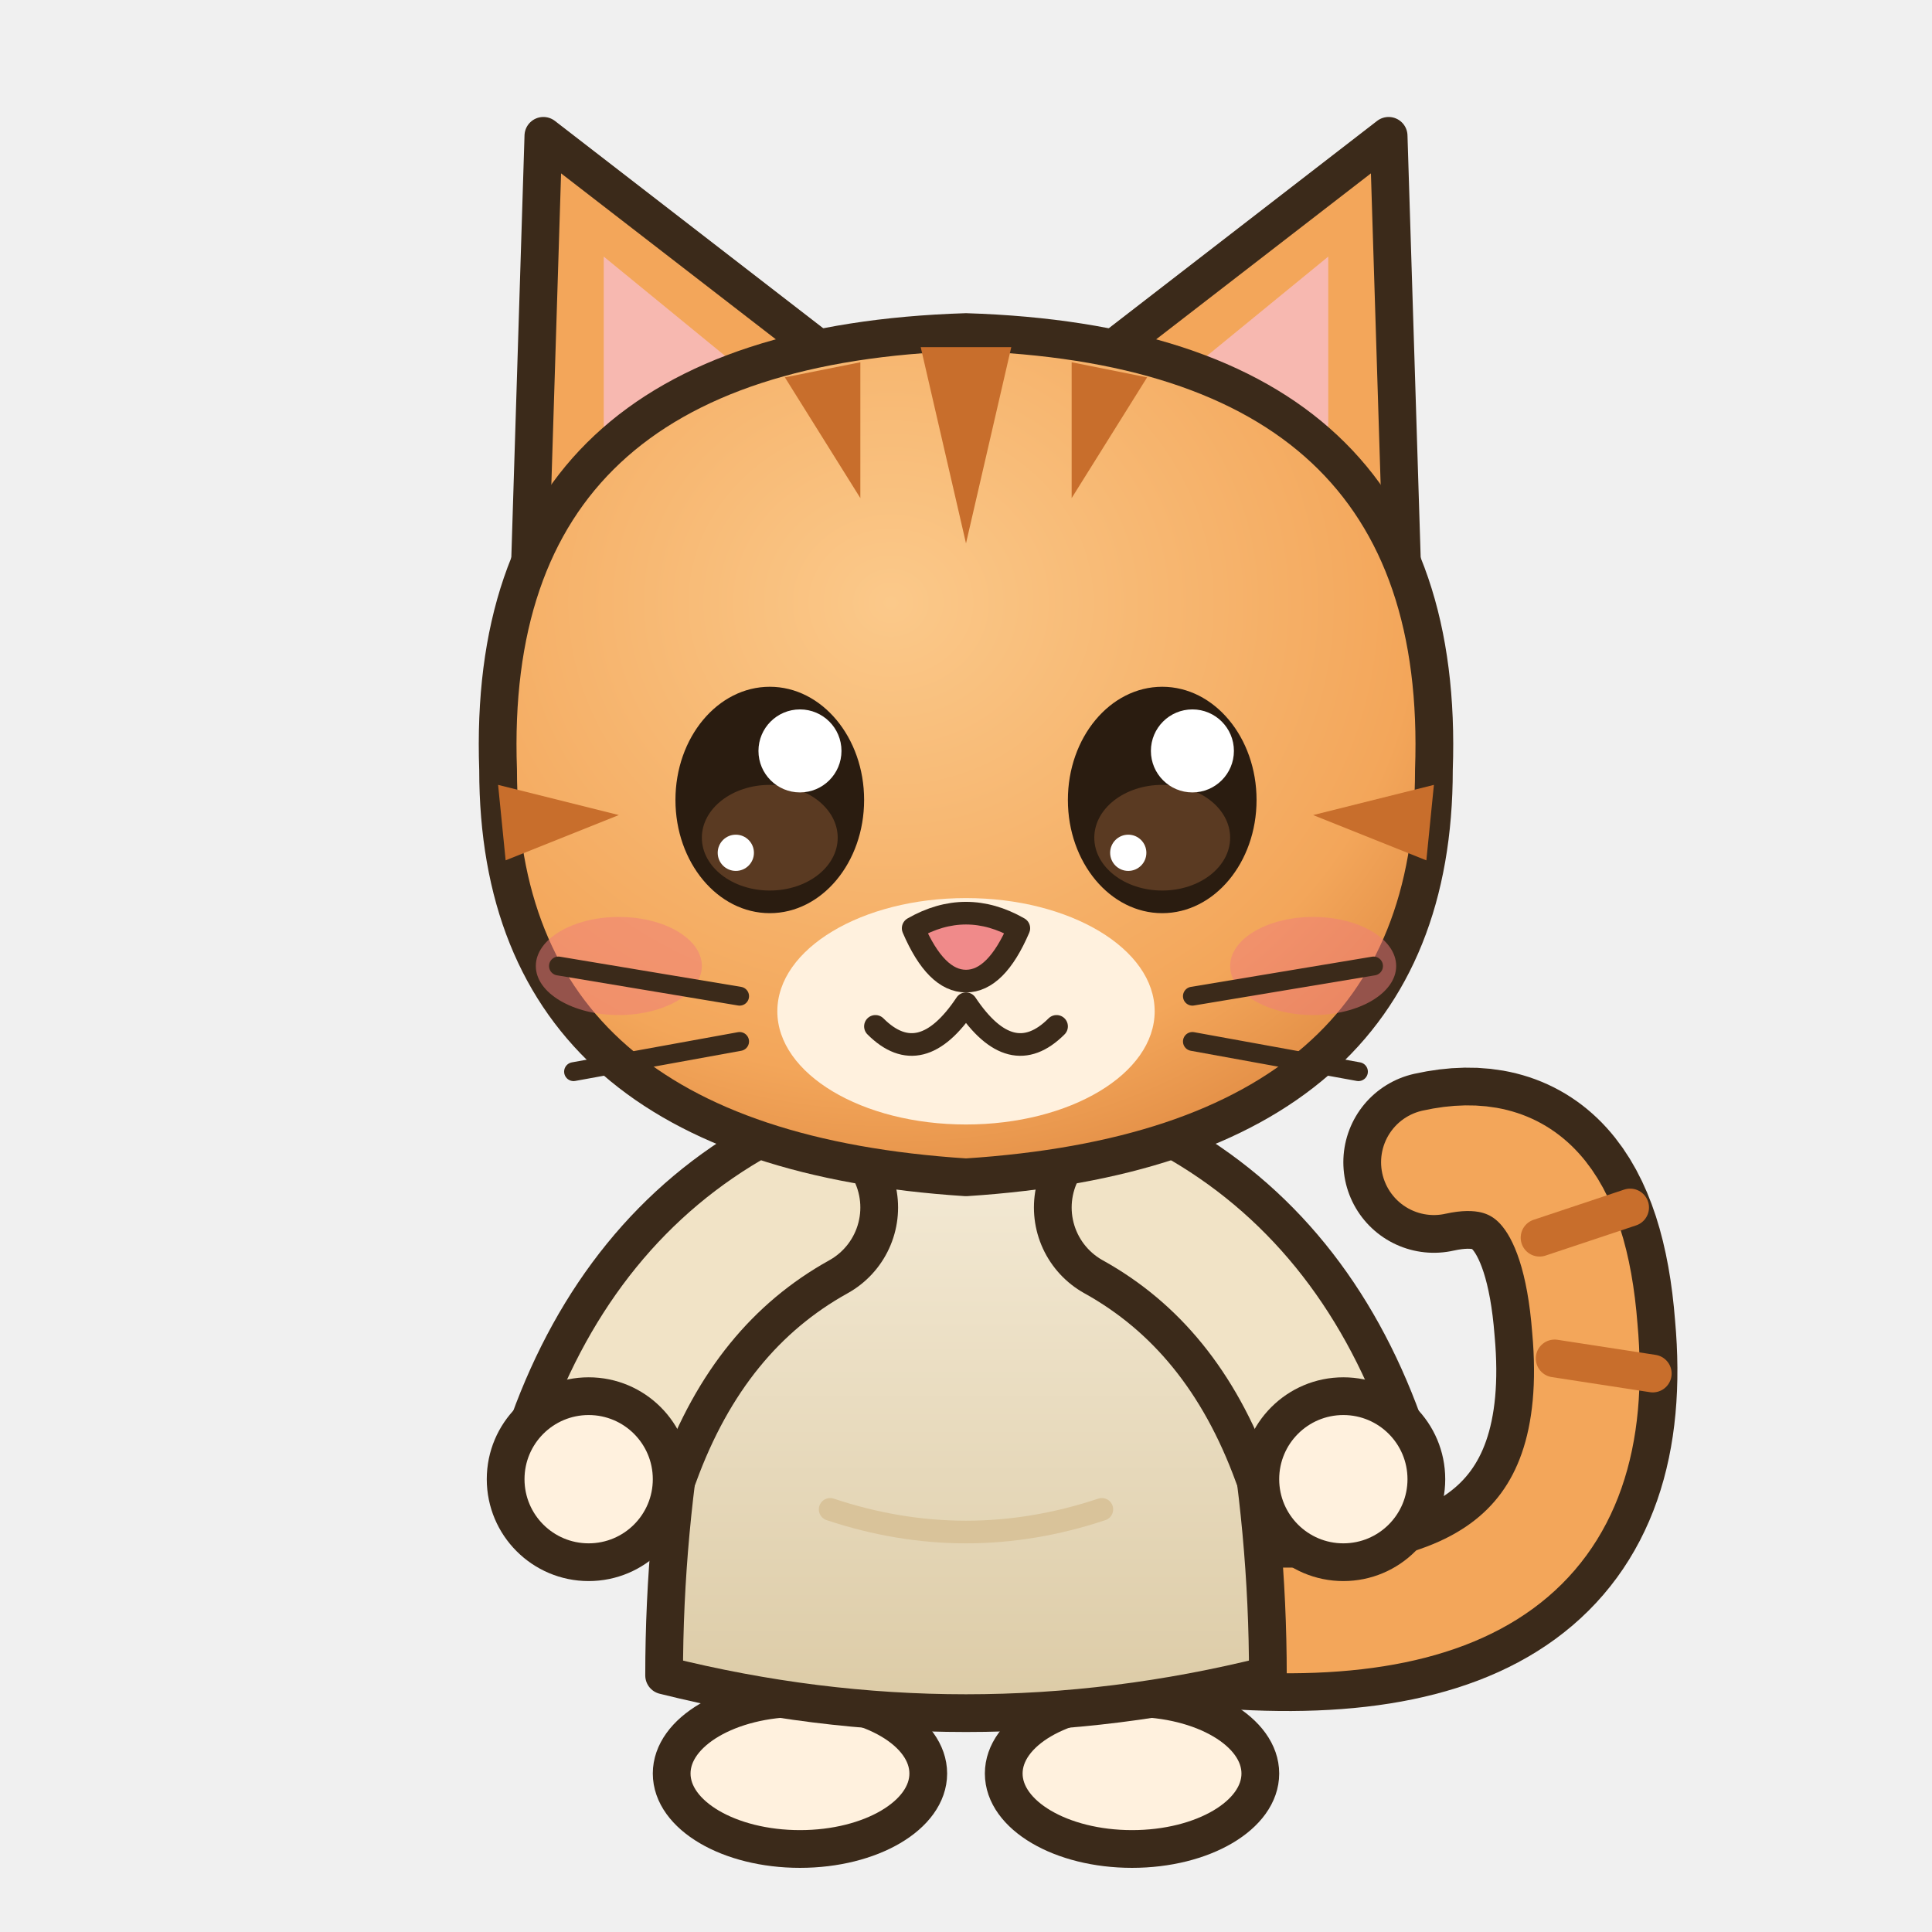
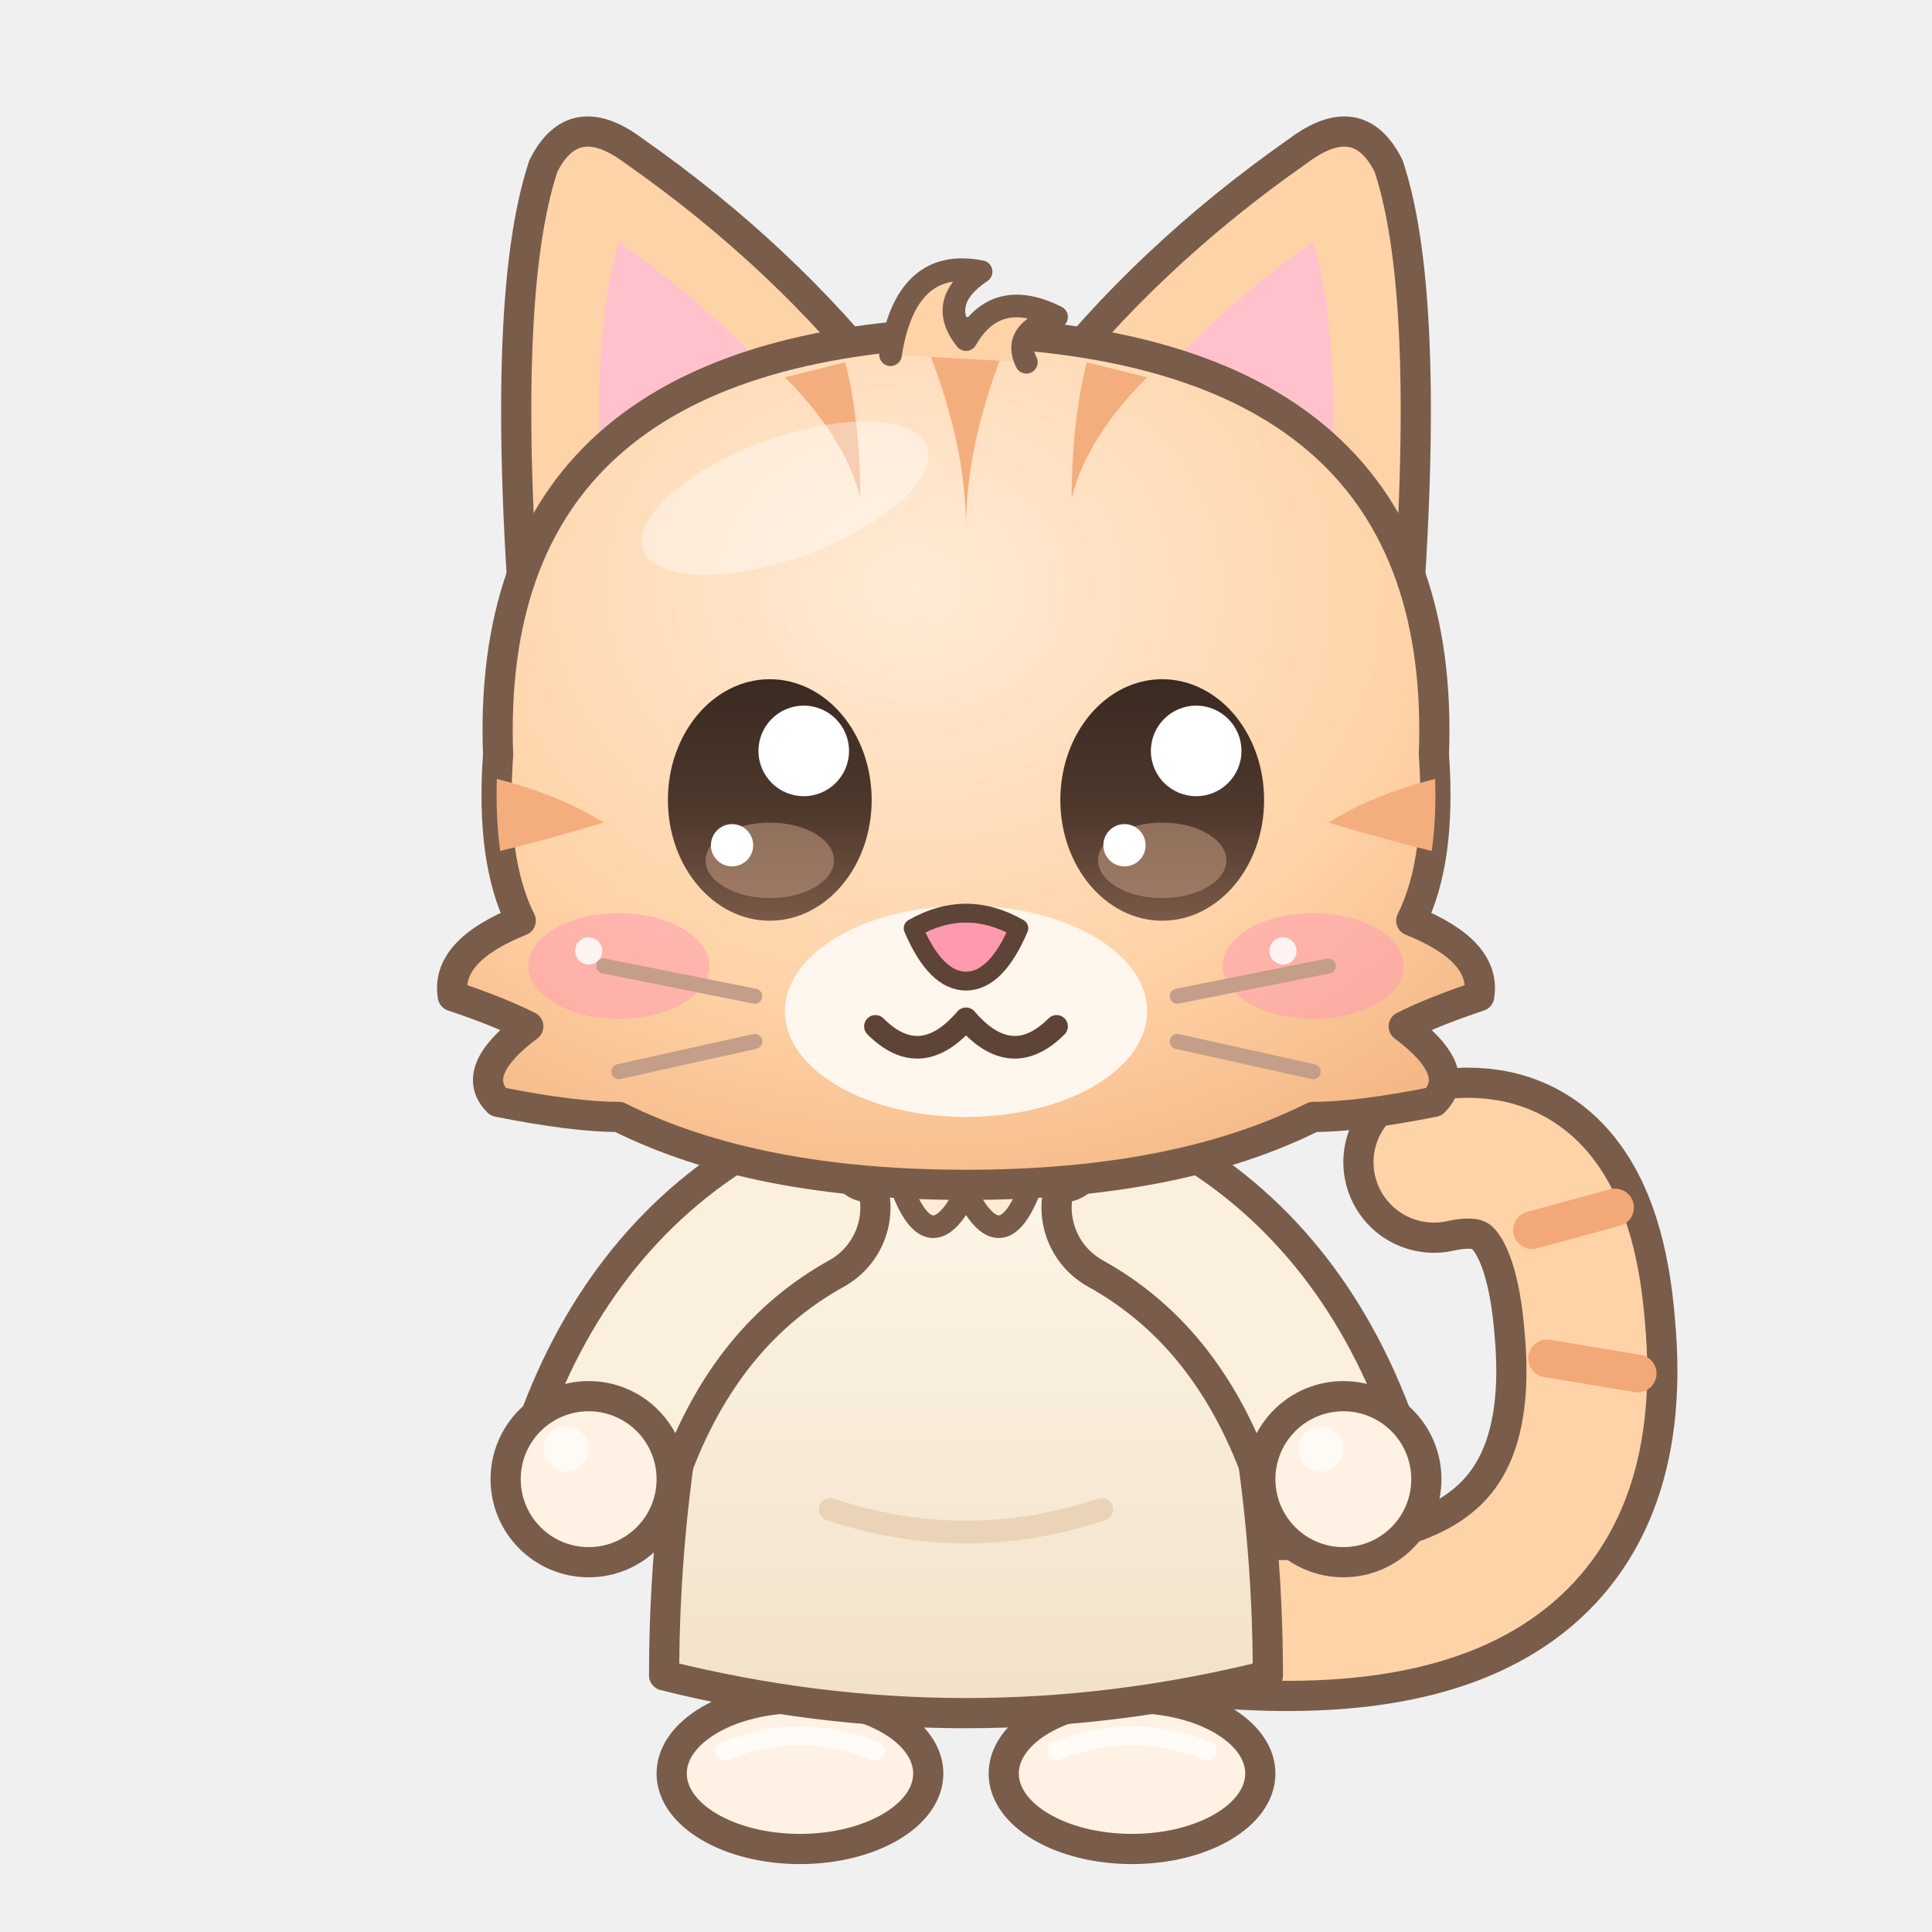
<svg xmlns="http://www.w3.org/2000/svg" width="256" height="256" viewBox="0 0 256 256">
  <defs>
-     <radialGradient id="fur" cx="0.42" cy="0.32" r="0.8">
-       <stop offset="0" stop-color="#FBC98A" stop-opacity="1" />
-       <stop offset="0.7" stop-color="#F3A65A" stop-opacity="1" />
-       <stop offset="1" stop-color="#D9803A" stop-opacity="1" />
+     <radialGradient id="fur" cx="0.45" cy="0.3" r="0.78">
+       <stop offset="0" stop-color="#FFEBD6" />
+       <stop offset="0.62" stop-color="#FFD3A8" />
+       <stop offset="1" stop-color="#F3B582" />
    </radialGradient>
    <linearGradient id="shirt" x1="0" y1="0" x2="0" y2="1">
-       <stop offset="0" stop-color="#F7EEDB" />
-       <stop offset="1" stop-color="#DCCBA6" />
+       <stop offset="0" stop-color="#FFF9EE" />
+       <stop offset="1" stop-color="#F2E1C8" />
    </linearGradient>
+     <linearGradient id="eye" x1="0" y1="0" x2="0" y2="1">
+       <stop offset="0" stop-color="#3A2A22" />
+       <stop offset="0.55" stop-color="#4E382C" />
+       <stop offset="1" stop-color="#7A5A48" />
+     </linearGradient>
+     <clipPath id="hc">
+       <path d="M128 44 Q192 46 190 100 Q191 114 187 122 Q197 126 196 132 Q190 134 186 136 Q194 142 190 146 Q180 148 174 148 Q156 157 128 157 Q100 157 82 148 Q76 148 66 146 Q62 142 70 136 Q66 134 60 132 Q59 126 69 122 Q65 114 66 100 Q64 46 128 44 Z" />
+     </clipPath>
  </defs>
-   <path d="M158 214 Q214 220 210 176 Q208 150 190 154" fill="none" stroke="#3B2A1A" stroke-width="24" stroke-linecap="round" stroke-linejoin="round" />
-   <path d="M158 214 Q214 220 210 176 Q208 150 190 154" fill="none" stroke="#F3A65A" stroke-width="14" stroke-linecap="round" stroke-linejoin="round" />
-   <path d="M204 164 L216 160 M206 180 L219 182" stroke="#C86E2C" stroke-width="5" stroke-linecap="round" />
-   <g stroke="#3B2A1A" stroke-width="5" stroke-linejoin="round" stroke-linecap="round" fill="#FFF1DE">
+   <path d="M158 214 Q214 220 210 176 Q208 150 190 154" fill="none" stroke="#7A5C4A" stroke-width="24" stroke-linejoin="round" stroke-linecap="round" />
+   <path d="M158 214 Q214 220 210 176 Q208 150 190 154" fill="none" stroke="#FFD3A8" stroke-width="16" stroke-linecap="round" stroke-linejoin="round" />
+   <path d="M203 163 L214 160 M205 180 L217 182" stroke="#F2A877" stroke-width="5" stroke-linecap="round" />
+   <g stroke="#7A5C4A" stroke-width="4" stroke-linejoin="round" stroke-linecap="round" fill="#FFF2E4">
    <ellipse cx="106" cy="235" rx="17" ry="10" />
    <ellipse cx="150" cy="235" rx="17" ry="10" />
  </g>
-   <path d="M102 146 Q128 140 154 146 Q168 184 168 222 Q128 232 88 222 Q88 184 102 146 Z" fill="url(#shirt)" stroke="#3B2A1A" stroke-width="5" stroke-linejoin="round" stroke-linecap="round" />
-   <path d="M110 200 Q128 206 146 200" fill="none" stroke="#D9C39A" stroke-width="3" stroke-linecap="round" />
-   <path d="M106 160 Q88 170 80 192" fill="none" stroke="#3B2A1A" stroke-width="26" stroke-linecap="round" stroke-linejoin="round" />
-   <path d="M106 160 Q88 170 80 192" fill="none" stroke="#F1E3C6" stroke-width="16" stroke-linecap="round" stroke-linejoin="round" />
-   <path d="M150 160 Q168 170 176 192" fill="none" stroke="#3B2A1A" stroke-width="26" stroke-linecap="round" stroke-linejoin="round" />
-   <path d="M150 160 Q168 170 176 192" fill="none" stroke="#F1E3C6" stroke-width="16" stroke-linecap="round" stroke-linejoin="round" />
-   <g stroke="#3B2A1A" stroke-width="5" stroke-linejoin="round" stroke-linecap="round" fill="#FFF1DE">
+   <path d="M96 232 Q106 228 116 232 M140 232 Q150 228 160 232" fill="none" stroke="#FFFFFF" stroke-width="2.5" stroke-linecap="round" opacity="0.7" />
+   <path d="M102 146 Q128 140 154 146 Q168 184 168 222 Q128 232 88 222 Q88 184 102 146 Z" fill="url(#shirt)" stroke="#7A5C4A" stroke-width="4" stroke-linejoin="round" stroke-linecap="round" />
+   <path d="M110 200 Q128 206 146 200" fill="none" stroke="#EAD3B6" stroke-width="3" stroke-linecap="round" />
+   <path d="M106 160 Q88 170 80 192" fill="none" stroke="#7A5C4A" stroke-width="24" stroke-linejoin="round" stroke-linecap="round" />
+   <path d="M106 160 Q88 170 80 192" fill="none" stroke="#FBF0DE" stroke-width="16" stroke-linecap="round" stroke-linejoin="round" />
+   <path d="M150 160 Q168 170 176 192" fill="none" stroke="#7A5C4A" stroke-width="24" stroke-linejoin="round" stroke-linecap="round" />
+   <path d="M150 160 Q168 170 176 192" fill="none" stroke="#FBF0DE" stroke-width="16" stroke-linecap="round" stroke-linejoin="round" />
+   <g stroke="#7A5C4A" stroke-width="4" stroke-linejoin="round" stroke-linecap="round" fill="#FFF2E4">
    <circle cx="78" cy="196" r="11" />
    <circle cx="178" cy="196" r="11" />
  </g>
-   <g stroke="#3B2A1A" stroke-width="5" stroke-linejoin="round" stroke-linecap="round">
-     <path d="M70 82 L72 18 L116 52 Z" fill="#F3A65A" />
-     <path d="M186 82 L184 18 L140 52 Z" fill="#F3A65A" />
+   <circle cx="75" cy="192" r="3" fill="#FFFFFF" opacity="0.6" />
+   <circle cx="175" cy="192" r="3" fill="#FFFFFF" opacity="0.6" />
+   <path d="M108 148 Q112 162 119 156 Q123 168 128 158 Q133 168 137 156 Q144 162 148 148 Z" fill="#FFEBD6" stroke="#7A5C4A" stroke-width="3" stroke-linejoin="round" stroke-linecap="round" />
+   <g stroke="#7A5C4A" stroke-width="4" stroke-linejoin="round" stroke-linecap="round" fill="#FFD3A8">
+     <path d="M70 88 Q66 40 72 22 Q76 14 84 20 Q104 34 118 52 Z" />
+     <path d="M186 88 Q190 40 184 22 Q180 14 172 20 Q152 34 138 52 Z" />
  </g>
-   <path d="M80 66 L80 34 L102 52 Z" fill="#F7B8B0" />
-   <path d="M176 66 L176 34 L154 52 Z" fill="#F7B8B0" />
-   <path d="M66 102 Q64 46 128 44 Q192 46 190 102 Q190 152 128 156 Q66 152 66 102 Z" fill="url(#fur)" stroke="#3B2A1A" stroke-width="5" stroke-linejoin="round" stroke-linecap="round" />
-   <g fill="#C86E2C">
-     <path d="M122 46 L128 72 L134 46 Z" />
-     <path d="M104 50 L114 66 L114 48 Z" />
-     <path d="M152 50 L142 66 L142 48 Z" />
-     <path d="M66 104 L82 108 L67 114 Z" />
-     <path d="M190 104 L174 108 L189 114 Z" />
+   <path d="M80 70 Q78 46 82 32 Q96 42 106 54 Z" fill="#FFC2CC" />
+   <path d="M176 70 Q178 46 174 32 Q160 42 150 54 Z" fill="#FFC2CC" />
+   <path d="M128 44 Q192 46 190 100 Q191 114 187 122 Q197 126 196 132 Q190 134 186 136 Q194 142 190 146 Q180 148 174 148 Q156 157 128 157 Q100 157 82 148 Q76 148 66 146 Q62 142 70 136 Q66 134 60 132 Q59 126 69 122 Q65 114 66 100 Q64 46 128 44 Z" fill="url(#fur)" stroke="#7A5C4A" stroke-width="4" stroke-linejoin="round" stroke-linecap="round" />
+   <g fill="#F4AE7E" clip-path="url(#hc)">
+     <path d="M122 44 Q128 58 128 70 Q128 58 134 44 Z" />
+     <path d="M104 50 Q112 58 114 66 Q114 56 112 48 Z" />
+     <path d="M152 50 Q144 58 142 66 Q142 56 144 48 Z" />
+     <path d="M60 102 Q72 104 80 109 Q70 112 61 114 Z" />
+     <path d="M196 102 Q184 104 176 109 Q186 112 195 114 Z" />
  </g>
-   <ellipse cx="128" cy="134" rx="25" ry="15" fill="#FFF1DE" />
-   <ellipse cx="102" cy="106" rx="12.5" ry="15" fill="#2A1C10" />
-   <ellipse cx="102" cy="111" rx="9" ry="7" fill="#5A3A22" />
-   <circle cx="106" cy="99.5" r="5.5" fill="#FFF" />
-   <circle cx="97.5" cy="113" r="2.4" fill="#FFF" />
-   <ellipse cx="154" cy="106" rx="12.5" ry="15" fill="#2A1C10" />
-   <ellipse cx="154" cy="111" rx="9" ry="7" fill="#5A3A22" />
-   <circle cx="158" cy="99.5" r="5.5" fill="#FFF" />
-   <circle cx="149.5" cy="113" r="2.4" fill="#FFF" />
-   <ellipse cx="82" cy="128" rx="11" ry="6.5" fill="#F07C7C" opacity="0.5" />
-   <ellipse cx="174" cy="128" rx="11" ry="6.5" fill="#F07C7C" opacity="0.5" />
-   <path d="M121 123 Q128 119 135 123 Q132 130 128 130 Q124 130 121 123 Z" fill="#F08A8A" stroke="#3B2A1A" stroke-width="3" stroke-linejoin="round" stroke-linecap="round" />
-   <path d="M116 136 Q122 142 128 133 Q134 142 140 136" fill="none" stroke="#3B2A1A" stroke-width="3" stroke-linejoin="round" stroke-linecap="round" />
-   <g stroke="#3B2A1A" stroke-width="2.5" stroke-linecap="round">
-     <path d="M98 132 L74 128" />
-     <path d="M98 138 L76 142" />
-     <path d="M158 132 L182 128" />
-     <path d="M158 138 L180 142" />
+   <path d="M118 47 Q120 34 130 36 Q124 40 128 45 Q132 38 140 42 Q134 44 136 48" fill="#FFD3A8" stroke="#7A5C4A" stroke-width="3" stroke-linejoin="round" stroke-linecap="round" />
+   <ellipse cx="104" cy="66" rx="20" ry="8" transform="rotate(-20 104 66)" fill="#FFFFFF" opacity="0.4" />
+   <ellipse cx="128" cy="134" rx="24" ry="14" fill="#FFF7EE" />
+   <ellipse cx="102" cy="106" rx="13.5" ry="16" fill="url(#eye)" />
+   <ellipse cx="102" cy="114" rx="8.5" ry="5" fill="#B9927C" opacity="0.6" />
+   <circle cx="106.5" cy="99.5" r="6" fill="#FFFFFF" />
+   <circle cx="97" cy="112" r="2.8" fill="#FFFFFF" />
+   <ellipse cx="154" cy="106" rx="13.5" ry="16" fill="url(#eye)" />
+   <ellipse cx="154" cy="114" rx="8.5" ry="5" fill="#B9927C" opacity="0.6" />
+   <circle cx="158.5" cy="99.5" r="6" fill="#FFFFFF" />
+   <circle cx="149" cy="112" r="2.8" fill="#FFFFFF" />
+   <ellipse cx="82" cy="128" rx="12" ry="7" fill="#FF9DB0" opacity="0.55" />
+   <ellipse cx="174" cy="128" rx="12" ry="7" fill="#FF9DB0" opacity="0.55" />
+   <circle cx="78" cy="126" r="1.8" fill="#FFFFFF" opacity="0.85" />
+   <circle cx="170" cy="126" r="1.8" fill="#FFFFFF" opacity="0.85" />
+   <path d="M121 123 Q128 119 135 123 Q132 130 128 130 Q124 130 121 123 Z" fill="#FF9AAE" stroke="#5E4436" stroke-width="2.5" stroke-linejoin="round" stroke-linecap="round" />
+   <path d="M116 136 Q122 142 128 135 Q134 142 140 136" fill="none" stroke="#5E4436" stroke-width="3" stroke-linejoin="round" stroke-linecap="round" />
+   <g stroke="#C49E88" stroke-width="2" stroke-linecap="round">
+     <path d="M100 132 L80 128" />
+     <path d="M100 138 L82 142" />
+     <path d="M156 132 L176 128" />
+     <path d="M156 138 L174 142" />
  </g>
</svg>
